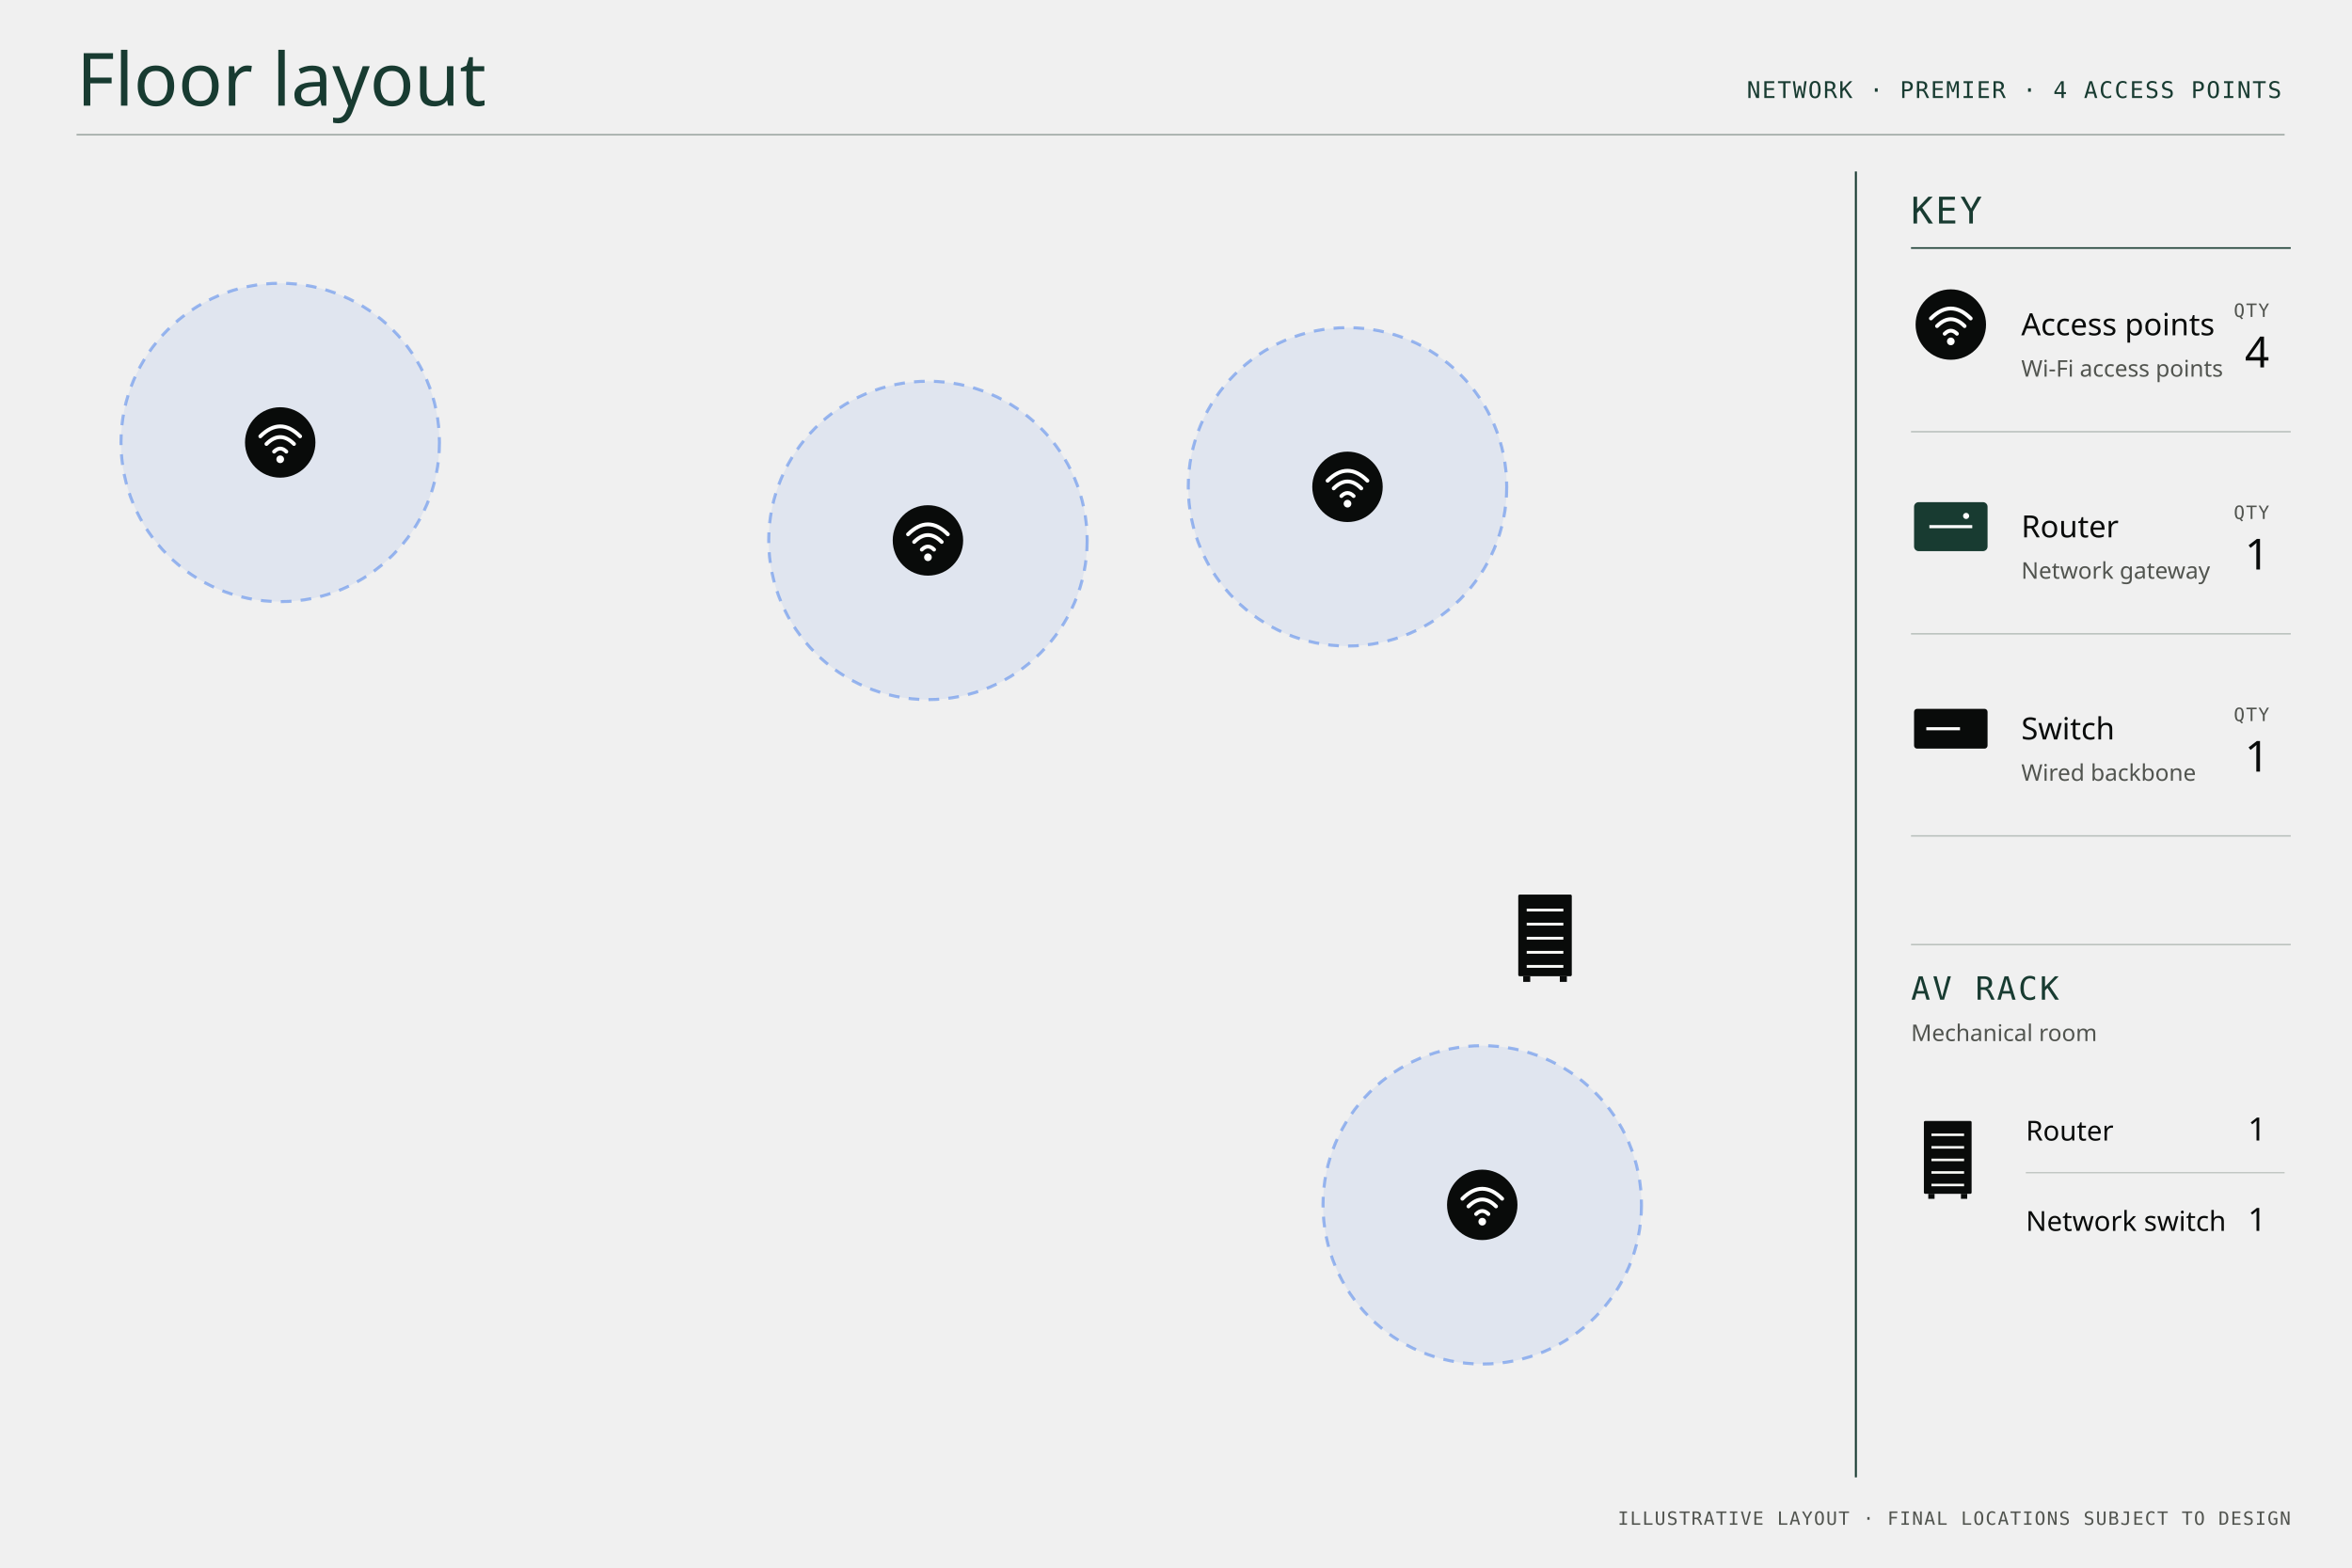
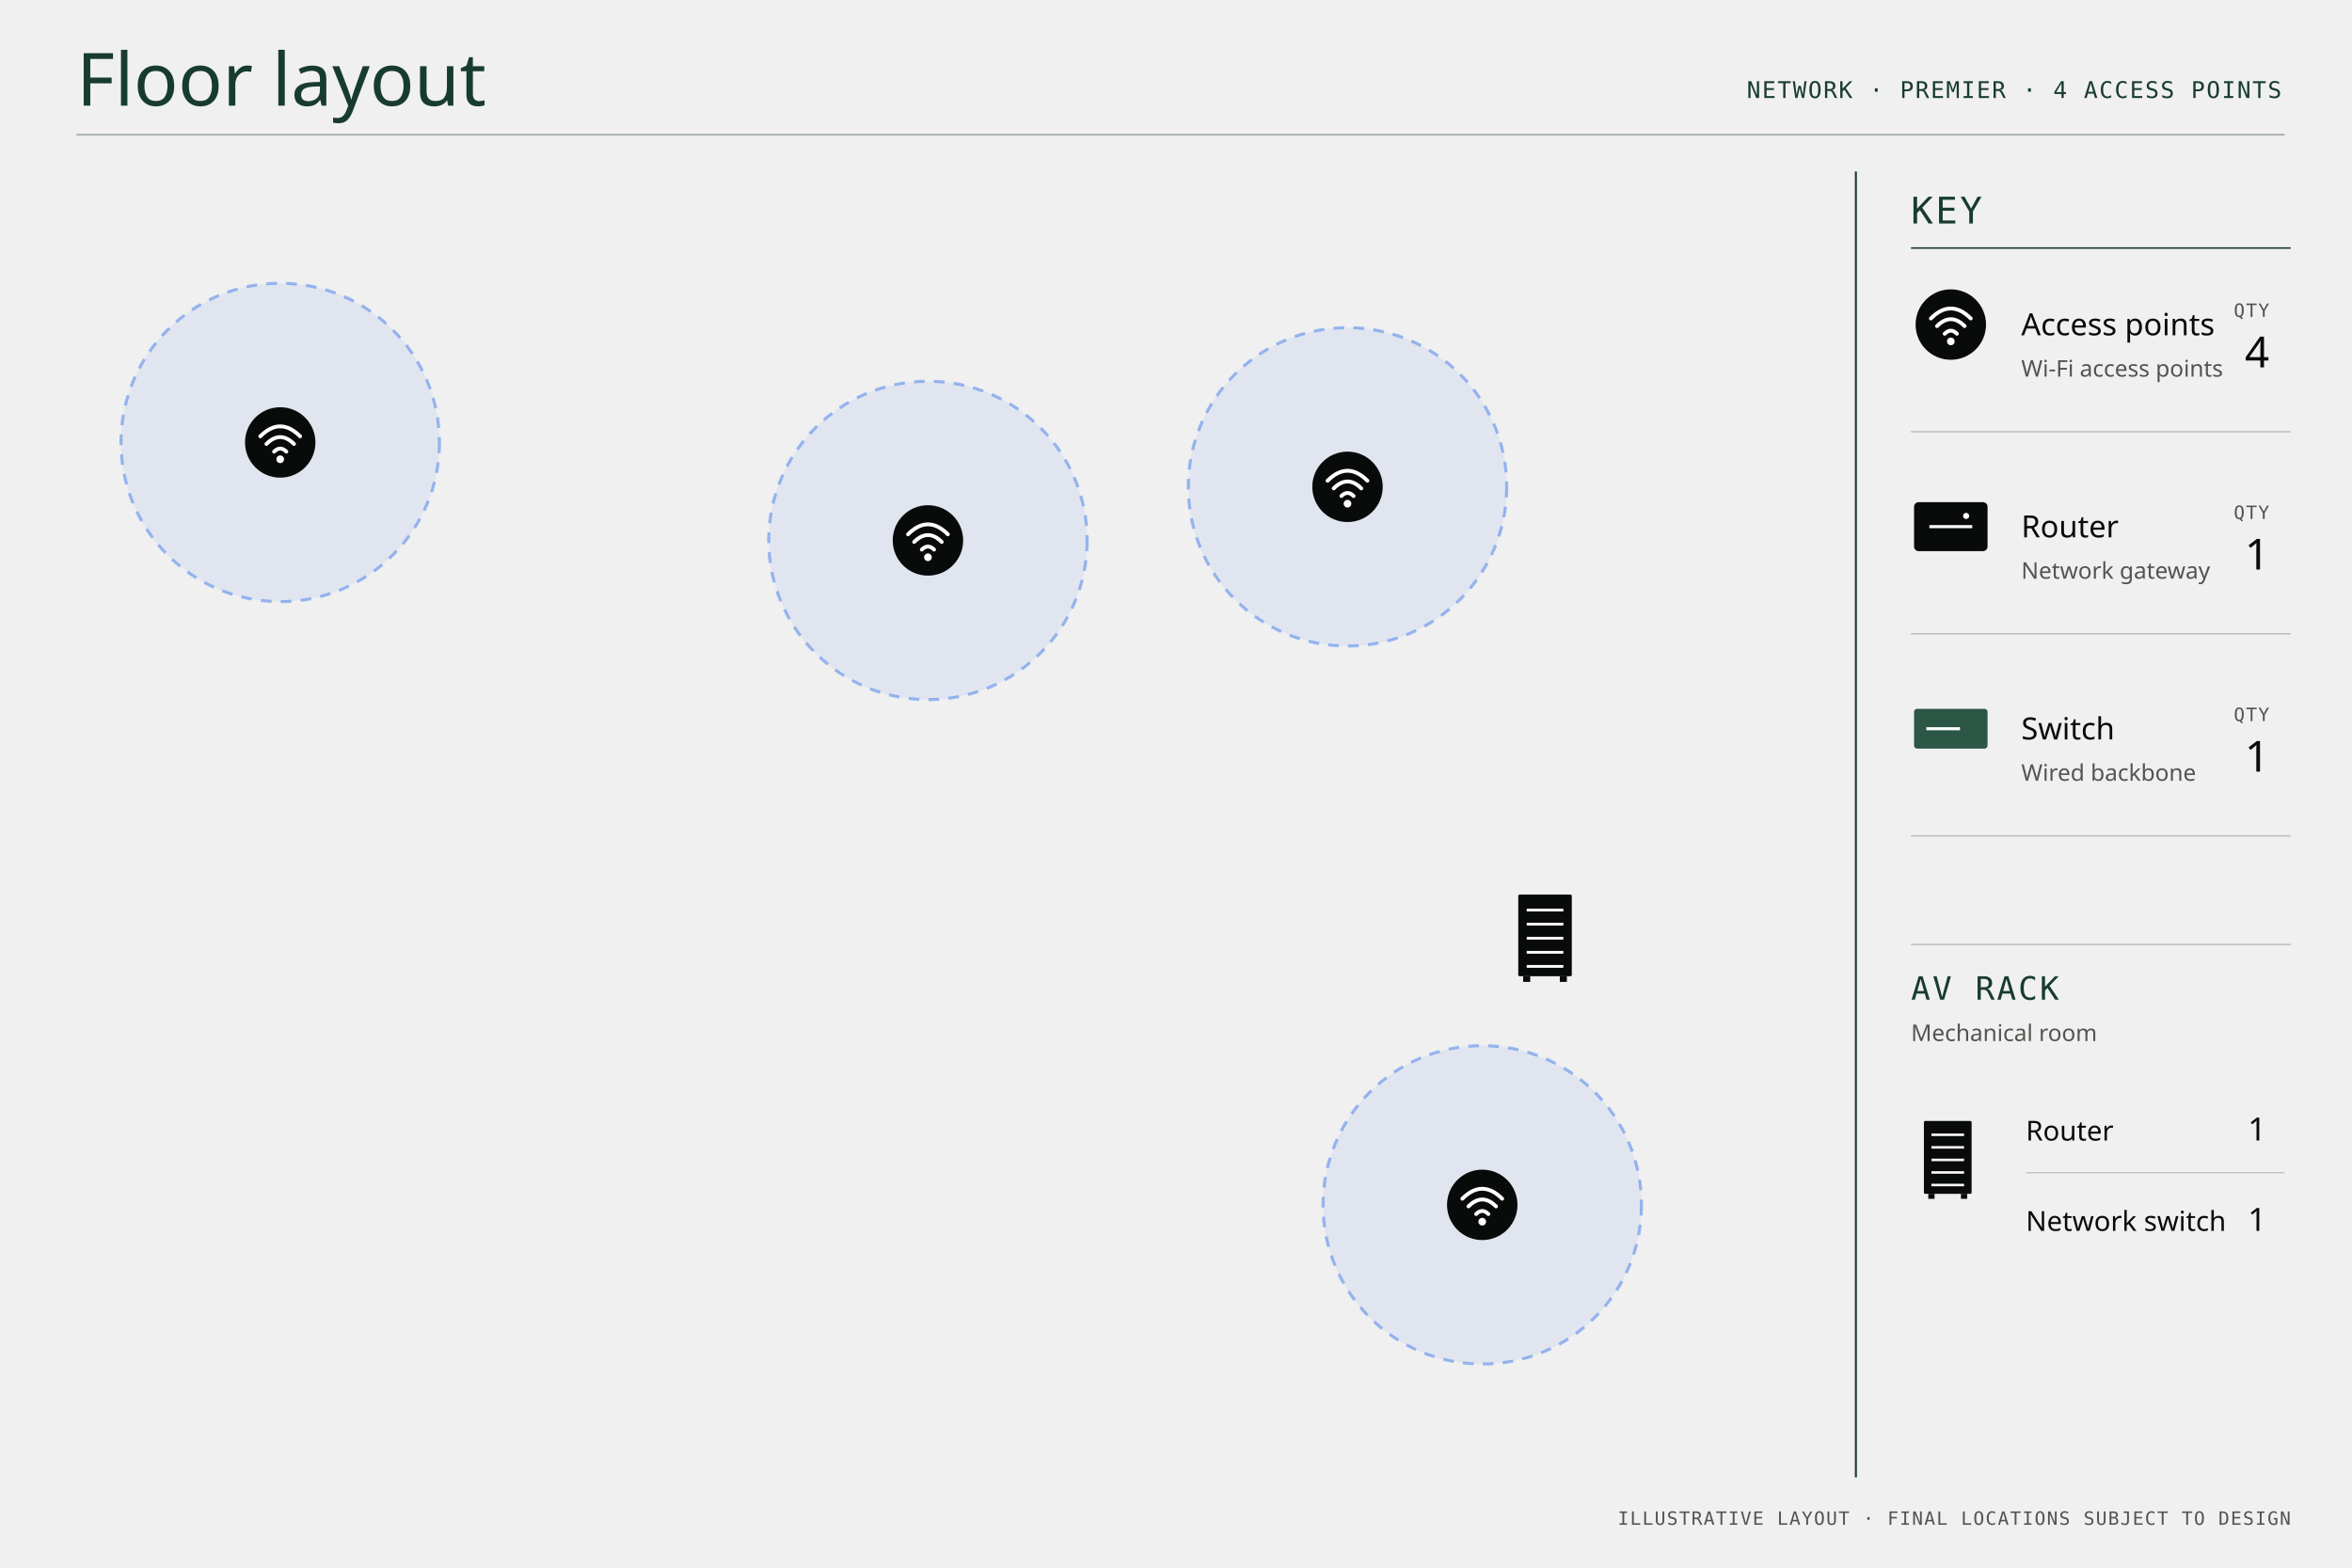
<svg xmlns="http://www.w3.org/2000/svg" viewBox="0 0 1536 1024" width="1536" height="1024" role="img" aria-label="Network Premier floor layout and equipment key">
  <text x="50" y="69" fill="#183B31" font-family="Schibsted Grotesk,sans-serif" font-size="48">Floor layout</text>
  <text x="1490" y="64" fill="#183B31" font-family="IBM Plex Mono,monospace" font-size="15" letter-spacing=".065em" text-anchor="end">NETWORK · PREMIER · 4 ACCESS POINTS</text>
  <line x1="50" y1="88" x2="1492" y2="88" stroke="#9DA7A3" stroke-width="1" />
  <circle cx="880" cy="318" r="104" fill="#2F6FEB" fill-opacity=".08" stroke="#2F6FEB" stroke-opacity=".45" stroke-width="2" stroke-dasharray="7 6" />
  <g transform="translate(880,318)">
    <circle r="23" fill="#090B0A" />
    <path d="M-13 -4q13 -13 26 0M-9 1q9 -9 18 0M-4 6q4 -4 8 0" fill="none" stroke="white" stroke-width="2.5" stroke-linecap="round" />
    <circle cy="11" r="2.5" fill="white" />
  </g>
  <circle cx="183" cy="289" r="104" fill="#2F6FEB" fill-opacity=".08" stroke="#2F6FEB" stroke-opacity=".45" stroke-width="2" stroke-dasharray="7 6" />
  <g transform="translate(183,289)">
    <circle r="23" fill="#090B0A" />
    <path d="M-13 -4q13 -13 26 0M-9 1q9 -9 18 0M-4 6q4 -4 8 0" fill="none" stroke="white" stroke-width="2.5" stroke-linecap="round" />
    <circle cy="11" r="2.5" fill="white" />
  </g>
  <circle cx="968" cy="787" r="104" fill="#2F6FEB" fill-opacity=".08" stroke="#2F6FEB" stroke-opacity=".45" stroke-width="2" stroke-dasharray="7 6" />
  <g transform="translate(968,787)">
    <circle r="23" fill="#090B0A" />
    <path d="M-13 -4q13 -13 26 0M-9 1q9 -9 18 0M-4 6q4 -4 8 0" fill="none" stroke="white" stroke-width="2.5" stroke-linecap="round" />
    <circle cy="11" r="2.5" fill="white" />
  </g>
  <circle cx="606" cy="353" r="104" fill="#2F6FEB" fill-opacity=".08" stroke="#2F6FEB" stroke-opacity=".45" stroke-width="2" stroke-dasharray="7 6" />
  <g transform="translate(606,353)">
    <circle r="23" fill="#090B0A" />
    <path d="M-13 -4q13 -13 26 0M-9 1q9 -9 18 0M-4 6q4 -4 8 0" fill="none" stroke="white" stroke-width="2.5" stroke-linecap="round" />
    <circle cy="11" r="2.5" fill="white" />
  </g>
  <g transform="translate(1009,611) scale(0.92)">
    <rect x="-19" y="-29" width="38" height="58" rx="1" fill="#090B0A" />
    <path d="M-13 -18h26M-13 -8h26M-13 2h26M-13 12h26M-13 22h26" stroke="#FAFBF7" stroke-width="2" />
    <path d="M-13 29v4m26 -4v4" stroke="#090B0A" stroke-width="5" />
  </g>
  <line x1="1212" y1="112" x2="1212" y2="965" stroke="#183B31" stroke-width="1.3" />
  <text x="1248" y="146" fill="#183B31" font-family="IBM Plex Mono,monospace" font-size="24" letter-spacing=".065em">KEY</text>
  <line x1="1248" y1="162" x2="1496" y2="162" stroke="#183B31" stroke-width="1" />
  <g>
    <g transform="translate(1274,212)">
      <circle r="23" fill="#090B0A" />
      <path d="M-13 -4q13 -13 26 0M-9 1q9 -9 18 0M-4 6q4 -4 8 0" fill="none" stroke="white" stroke-width="2.5" stroke-linecap="round" />
      <circle cy="11" r="2.5" fill="white" />
    </g>
    <text x="1320" y="219" fill="#090B0A" font-family="Instrument Sans,sans-serif" font-size="20">Access points</text>
    <text x="1320" y="246" fill="#51544F" font-family="Instrument Sans,sans-serif" font-size="15">Wi-Fi access points</text>
    <text x="1482" y="207" fill="#51544F" font-family="IBM Plex Mono,monospace" font-size="12" letter-spacing=".065em" text-anchor="end">QTY</text>
    <text x="1482" y="240" fill="#090B0A" font-family="Instrument Sans,sans-serif" font-size="28" text-anchor="end">4</text>
    <line x1="1248" y1="282" x2="1496" y2="282" stroke="#BBC2BE" stroke-width="1" />
  </g>
  <g>
    <g transform="translate(1274,344)">
-       <rect x="-24" y="-16" width="48" height="32" rx="3" fill="#183B31" />
+       <rect x="-24" y="-16" width="48" height="32" rx="3" fill="#090B0A" />
      <path d="M-14 0h28" stroke="white" stroke-width="2" />
      <circle cx="10" cy="-7" r="2" fill="white" />
    </g>
    <text x="1320" y="351" fill="#090B0A" font-family="Instrument Sans,sans-serif" font-size="20">Router</text>
    <text x="1320" y="378" fill="#51544F" font-family="Instrument Sans,sans-serif" font-size="15">Network gateway</text>
    <text x="1482" y="339" fill="#51544F" font-family="IBM Plex Mono,monospace" font-size="12" letter-spacing=".065em" text-anchor="end">QTY</text>
    <text x="1482" y="372" fill="#090B0A" font-family="Instrument Sans,sans-serif" font-size="28" text-anchor="end">1</text>
    <line x1="1248" y1="414" x2="1496" y2="414" stroke="#BBC2BE" stroke-width="1" />
  </g>
  <g>
    <g transform="translate(1274,476)">
-       <rect x="-24" y="-13" width="48" height="26" rx="2" fill="#090B0A" />
+       <rect x="-24" y="-13" width="48" height="26" rx="2" fill="#2C5646" />
      <path d="M-16 0h22" stroke="white" stroke-width="2" />
    </g>
    <text x="1320" y="483" fill="#090B0A" font-family="Instrument Sans,sans-serif" font-size="20">Switch</text>
    <text x="1320" y="510" fill="#51544F" font-family="Instrument Sans,sans-serif" font-size="15">Wired backbone</text>
    <text x="1482" y="471" fill="#51544F" font-family="IBM Plex Mono,monospace" font-size="12" letter-spacing=".065em" text-anchor="end">QTY</text>
    <text x="1482" y="504" fill="#090B0A" font-family="Instrument Sans,sans-serif" font-size="28" text-anchor="end">1</text>
    <line x1="1248" y1="546" x2="1496" y2="546" stroke="#BBC2BE" stroke-width="1" />
  </g>
  <line x1="1248" y1="617" x2="1496" y2="617" stroke="#BBC2BE" stroke-width="1" />
  <text x="1248" y="653" fill="#183B31" font-family="IBM Plex Mono,monospace" font-size="21" letter-spacing=".065em">AV RACK</text>
  <text x="1248" y="680" fill="#51544F" font-family="Instrument Sans,sans-serif" font-size="15">Mechanical room</text>
  <g transform="translate(1272,756) scale(0.82)">
    <rect x="-19" y="-29" width="38" height="58" rx="1" fill="#090B0A" />
    <path d="M-13 -18h26M-13 -8h26M-13 2h26M-13 12h26M-13 22h26" stroke="#FAFBF7" stroke-width="2" />
    <path d="M-13 29v4m26 -4v4" stroke="#090B0A" stroke-width="5" />
  </g>
  <text x="1323" y="745" fill="#090B0A" font-family="Instrument Sans,sans-serif" font-size="18">Router</text>
  <text x="1480" y="745" fill="#090B0A" font-family="Instrument Sans,sans-serif" font-size="21" text-anchor="end">1</text>
  <line x1="1323" y1="766" x2="1492" y2="766" stroke="#BCC2BE" stroke-width=".8" />
  <text x="1323" y="804" fill="#090B0A" font-family="Instrument Sans,sans-serif" font-size="18">Network switch</text>
  <text x="1480" y="804" fill="#090B0A" font-family="Instrument Sans,sans-serif" font-size="21" text-anchor="end">1</text>
  <text x="1496" y="996" fill="#51544F" font-family="IBM Plex Mono,monospace" font-size="12" letter-spacing=".065em" text-anchor="end">ILLUSTRATIVE LAYOUT · FINAL LOCATIONS SUBJECT TO DESIGN</text>
</svg>
